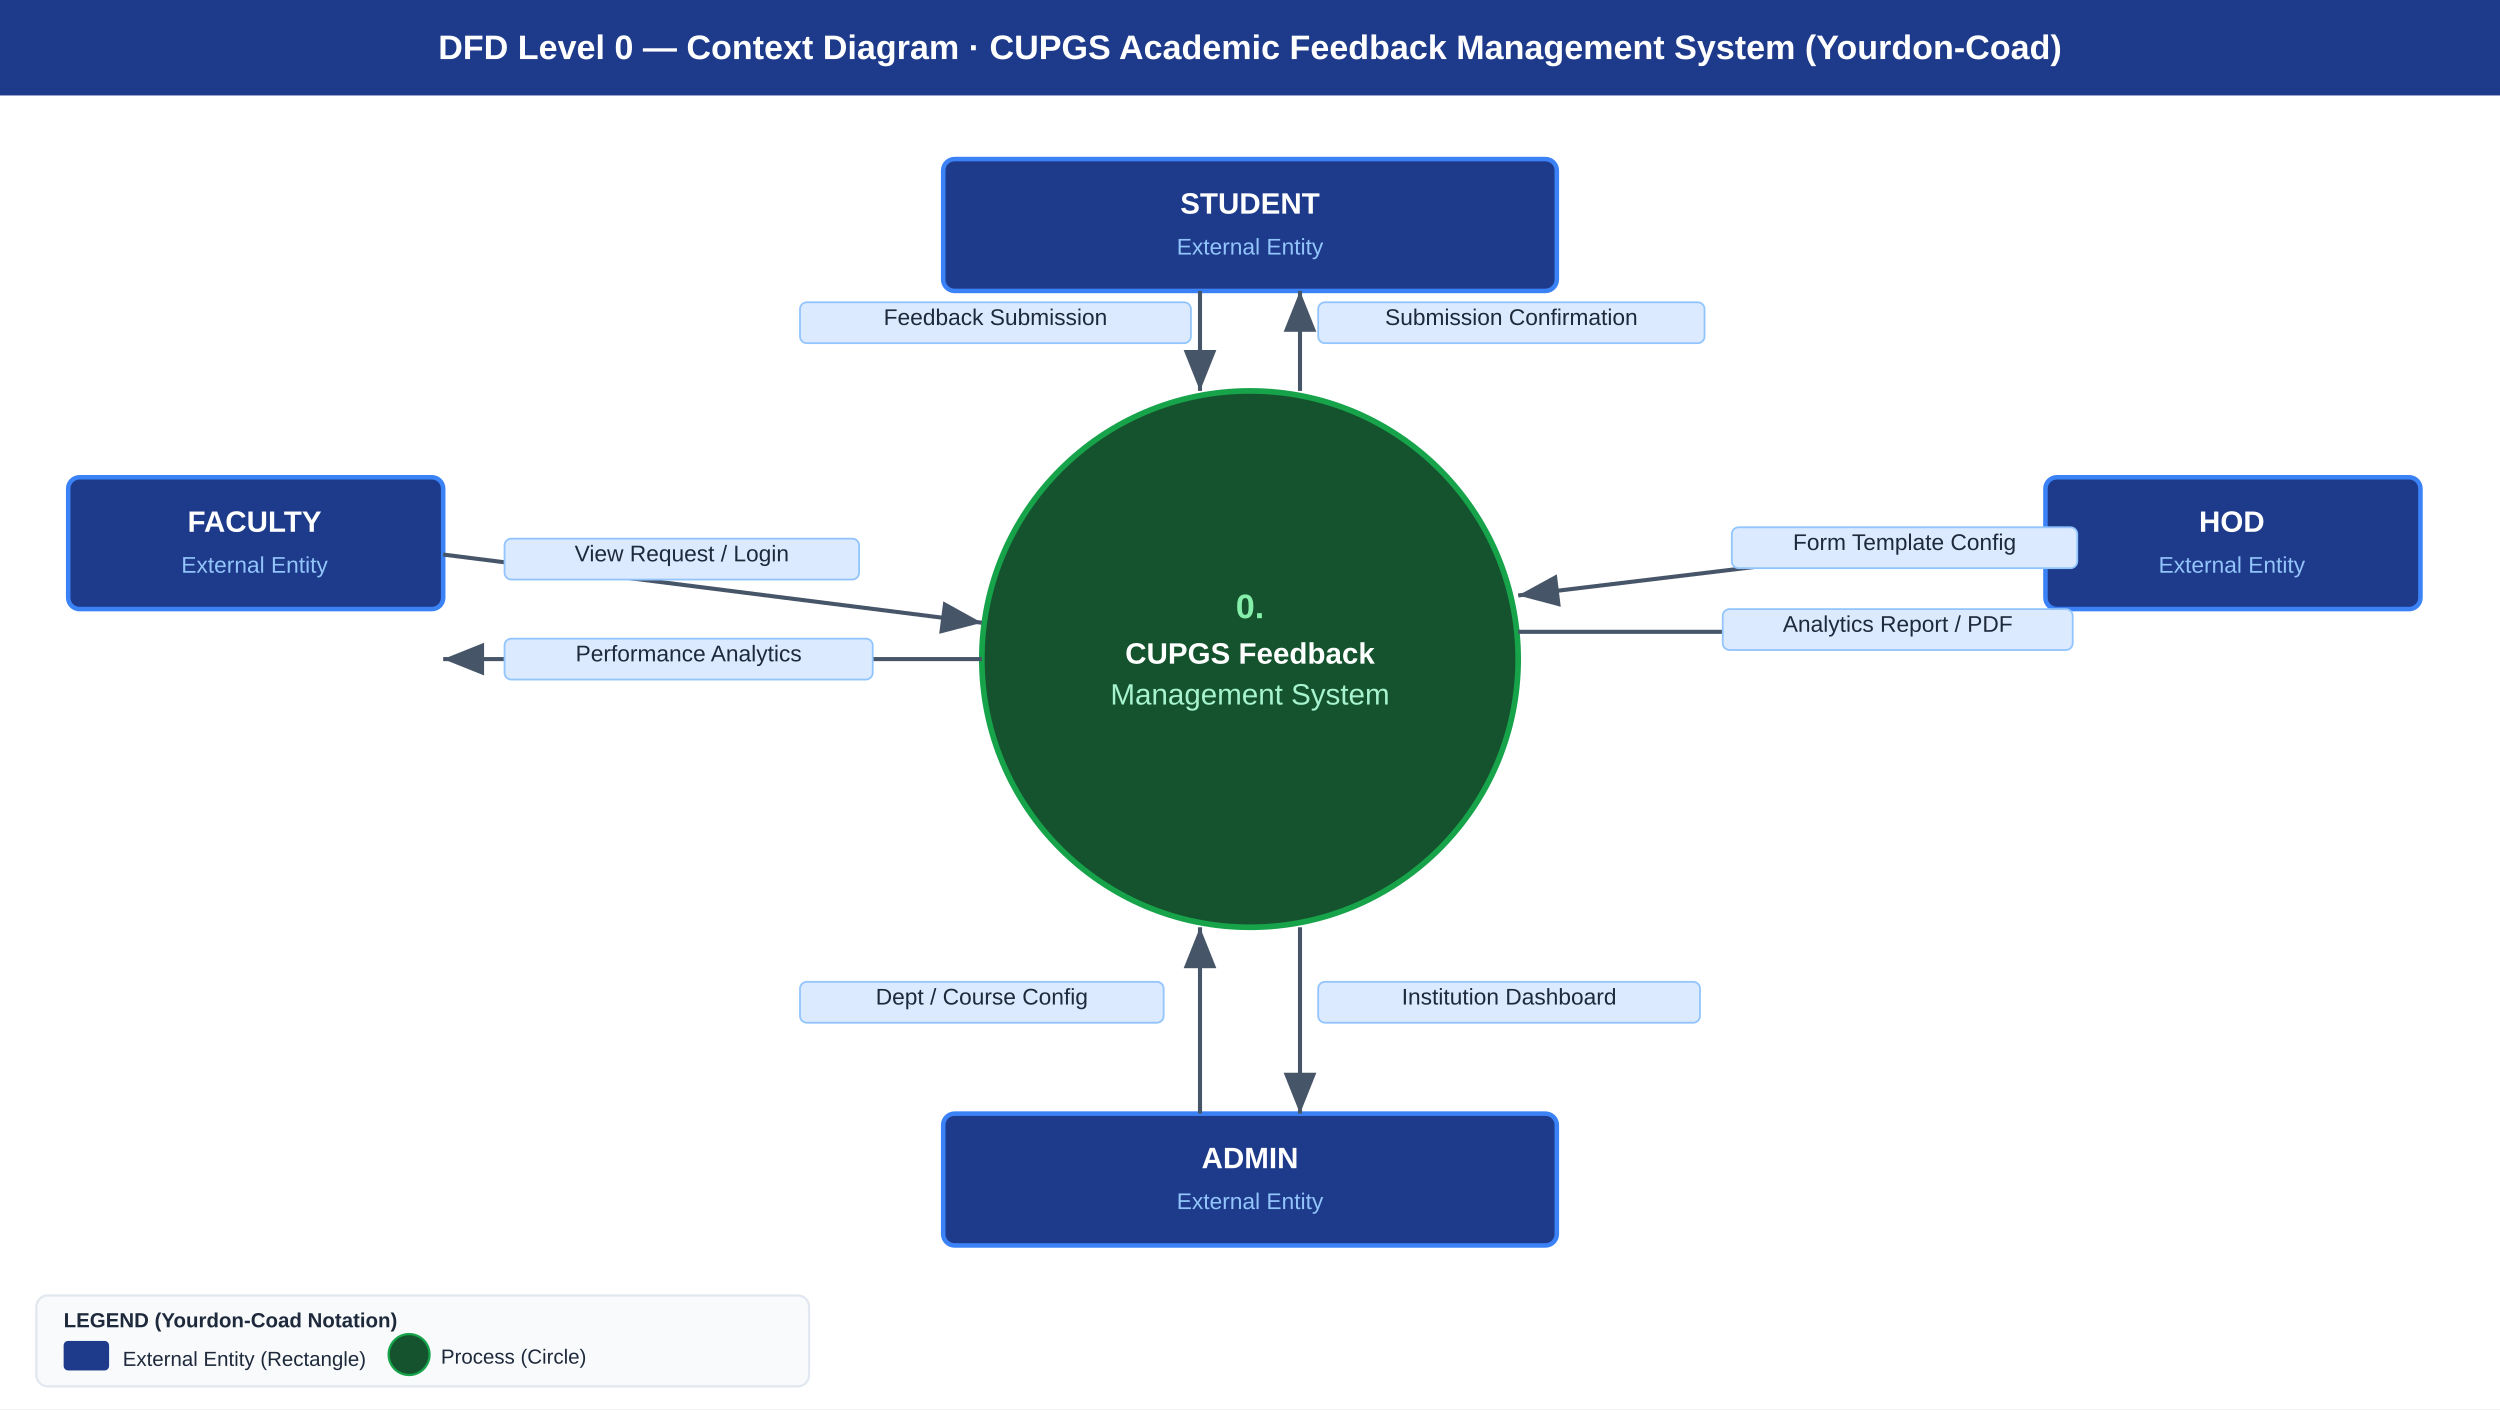
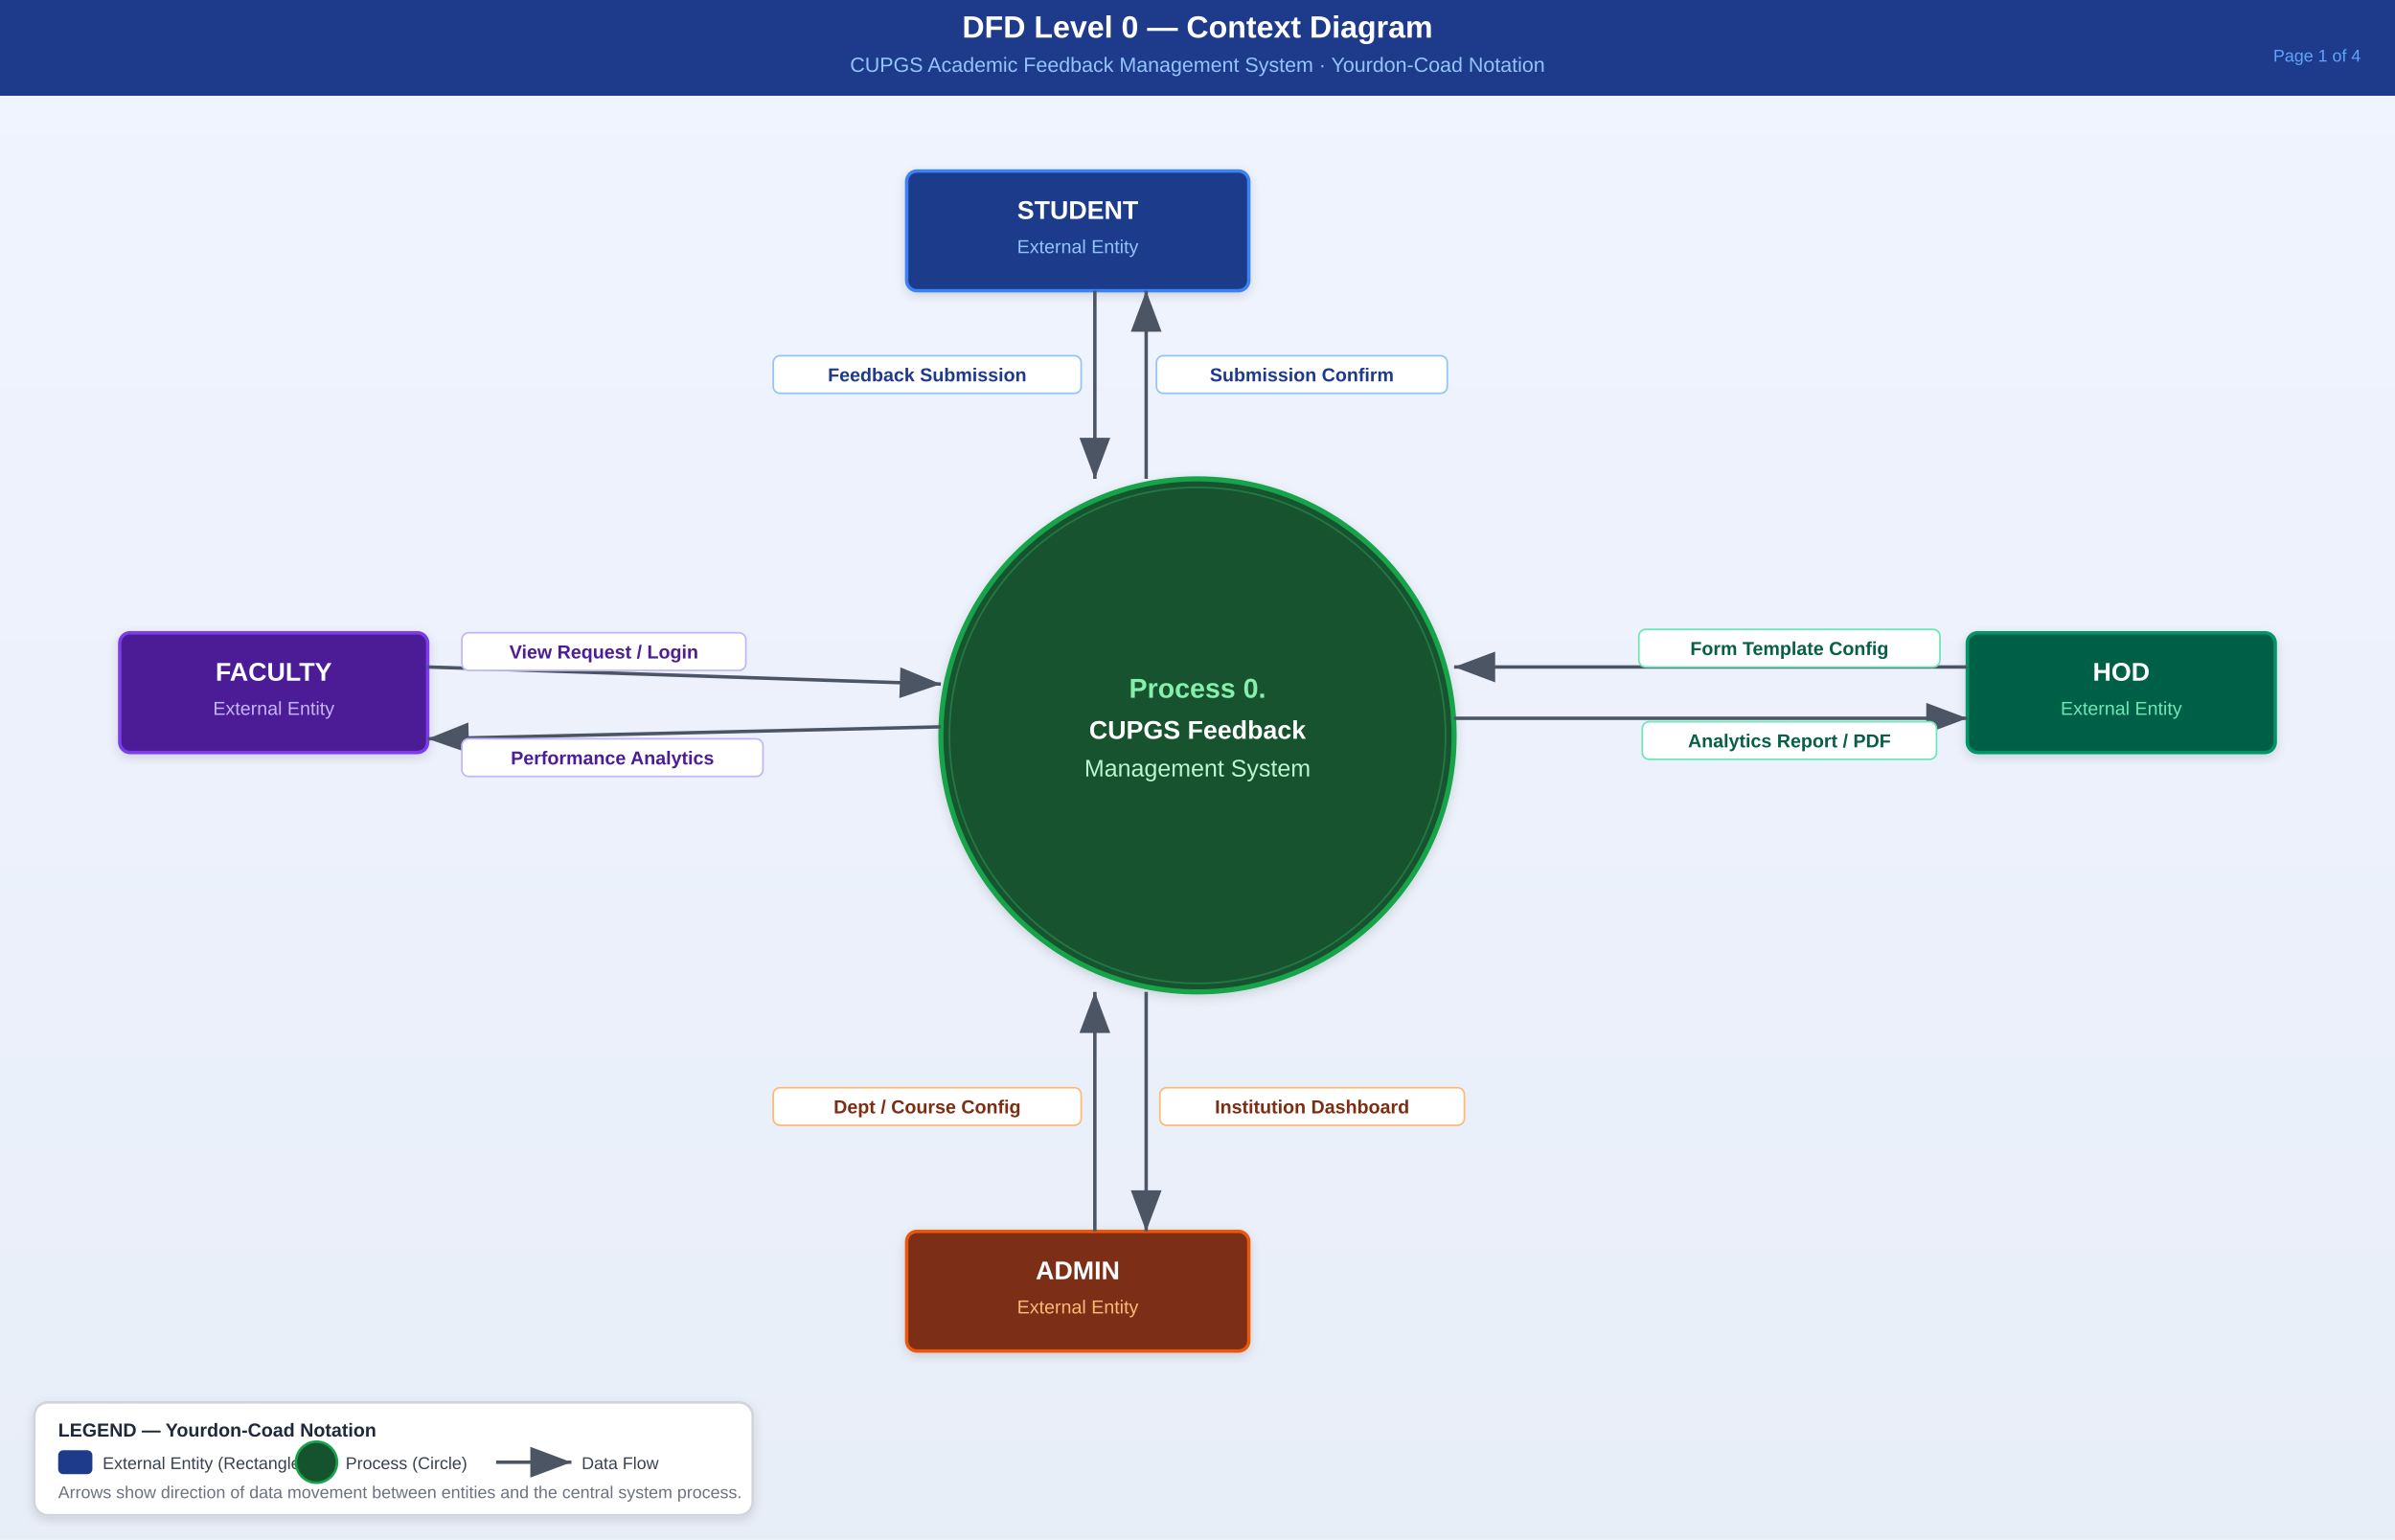
- <svg xmlns="http://www.w3.org/2000/svg" width="1100" height="620" viewBox="0 0 1100 620" font-family="Arial,sans-serif">
-   <rect width="1100" height="620" fill="white" />
-   <rect x="0" y="0" width="1100" height="42" fill="#1e3a8a" />
-   <text x="550" y="26" text-anchor="middle" font-size="15" font-weight="800" fill="white">DFD Level 0 — Context Diagram · CUPGS Academic Feedback Management System (Yourdon-Coad)</text>
-   <rect x="415" y="70" width="270" height="58" rx="5" fill="#1e3a8a" stroke="#3b82f6" stroke-width="2" />
-   <text x="550" y="94" text-anchor="middle" font-size="13" font-weight="700" fill="white">STUDENT</text>
-   <text x="550" y="112" text-anchor="middle" font-size="10" fill="#93c5fd">External Entity</text>
-   <rect x="900" y="210" width="165" height="58" rx="5" fill="#1e3a8a" stroke="#3b82f6" stroke-width="2" />
-   <text x="982" y="234" text-anchor="middle" font-size="13" font-weight="700" fill="white">HOD</text>
-   <text x="982" y="252" text-anchor="middle" font-size="10" fill="#93c5fd">External Entity</text>
-   <rect x="415" y="490" width="270" height="58" rx="5" fill="#1e3a8a" stroke="#3b82f6" stroke-width="2" />
-   <text x="550" y="514" text-anchor="middle" font-size="13" font-weight="700" fill="white">ADMIN</text>
-   <text x="550" y="532" text-anchor="middle" font-size="10" fill="#93c5fd">External Entity</text>
-   <rect x="30" y="210" width="165" height="58" rx="5" fill="#1e3a8a" stroke="#3b82f6" stroke-width="2" />
-   <text x="112" y="234" text-anchor="middle" font-size="13" font-weight="700" fill="white">FACULTY</text>
-   <text x="112" y="252" text-anchor="middle" font-size="10" fill="#93c5fd">External Entity</text>
-   <circle cx="550" cy="290" r="118" fill="#14532d" stroke="#16a34a" stroke-width="2.5" />
-   <text x="550" y="272" text-anchor="middle" font-size="15" font-weight="900" fill="#86efac">0.</text>
-   <text x="550" y="292" text-anchor="middle" font-size="13" font-weight="700" fill="white">CUPGS Feedback</text>
-   <text x="550" y="310" text-anchor="middle" font-size="13" fill="#a7f3d0">Management System</text>
+ <svg xmlns="http://www.w3.org/2000/svg" width="1400" height="900" viewBox="0 0 1400 900" font-family="Arial,Helvetica,sans-serif">
  <defs>
-     <marker id="arr" markerWidth="10" markerHeight="8" refX="10" refY="4" orient="auto">
-       <polygon points="0 0,10 4,0 8" fill="#475569" />
+     <linearGradient id="bg0" x1="0" y1="0" x2="0" y2="1">
+       <stop offset="0%" stop-color="#f0f4ff" />
+       <stop offset="100%" stop-color="#e8eef8" />
+     </linearGradient>
+     <marker id="arr" markerWidth="12" markerHeight="9" refX="12" refY="4.5" orient="auto">
+       <polygon points="0 0,12 4.5,0 9" fill="#4b5563" />
    </marker>
+     <filter id="sh">
+       <feDropShadow dx="0" dy="2" stdDeviation="3" flood-color="#00000022" />
+     </filter>
  </defs>
-   <line x1="528" y1="128" x2="528" y2="172" stroke="#475569" stroke-width="1.8" marker-end="url(#arr)" />
-   <rect x="352" y="133" width="172" height="18" rx="3" fill="#dbeafe" stroke="#93c5fd" stroke-width="0.8" />
-   <text x="438" y="143" text-anchor="middle" font-size="10" fill="#1e293b">Feedback Submission</text>
-   <line x1="572" y1="172" x2="572" y2="128" stroke="#475569" stroke-width="1.8" marker-end="url(#arr)" />
-   <rect x="580" y="133" width="170" height="18" rx="3" fill="#dbeafe" stroke="#93c5fd" stroke-width="0.8" />
-   <text x="665" y="143" text-anchor="middle" font-size="10" fill="#1e293b">Submission Confirmation</text>
-   <line x1="900" y1="234" x2="668" y2="262" stroke="#475569" stroke-width="1.8" marker-end="url(#arr)" />
-   <rect x="762" y="232" width="152" height="18" rx="3" fill="#dbeafe" stroke="#93c5fd" stroke-width="0.8" />
-   <text x="838" y="242" text-anchor="middle" font-size="10" fill="#1e293b">Form Template Config</text>
-   <line x1="668" y1="278" x2="900" y2="278" stroke="#475569" stroke-width="1.8" marker-end="url(#arr)" />
-   <rect x="758" y="268" width="154" height="18" rx="3" fill="#dbeafe" stroke="#93c5fd" stroke-width="0.8" />
-   <text x="835" y="278" text-anchor="middle" font-size="10" fill="#1e293b">Analytics Report / PDF</text>
-   <line x1="528" y1="490" x2="528" y2="408" stroke="#475569" stroke-width="1.8" marker-end="url(#arr)" />
-   <rect x="352" y="432" width="160" height="18" rx="3" fill="#dbeafe" stroke="#93c5fd" stroke-width="0.8" />
-   <text x="432" y="442" text-anchor="middle" font-size="10" fill="#1e293b">Dept / Course Config</text>
-   <line x1="572" y1="408" x2="572" y2="490" stroke="#475569" stroke-width="1.8" marker-end="url(#arr)" />
-   <rect x="580" y="432" width="168" height="18" rx="3" fill="#dbeafe" stroke="#93c5fd" stroke-width="0.8" />
-   <text x="664" y="442" text-anchor="middle" font-size="10" fill="#1e293b">Institution Dashboard</text>
-   <line x1="195" y1="244" x2="432" y2="274" stroke="#475569" stroke-width="1.8" marker-end="url(#arr)" />
-   <rect x="222" y="237" width="156" height="18" rx="3" fill="#dbeafe" stroke="#93c5fd" stroke-width="0.8" />
-   <text x="300" y="247" text-anchor="middle" font-size="10" fill="#1e293b">View Request / Login</text>
-   <line x1="432" y1="290" x2="195" y2="290" stroke="#475569" stroke-width="1.8" marker-end="url(#arr)" />
-   <rect x="222" y="281" width="162" height="18" rx="3" fill="#dbeafe" stroke="#93c5fd" stroke-width="0.8" />
-   <text x="303" y="291" text-anchor="middle" font-size="10" fill="#1e293b">Performance Analytics</text>
-   <rect x="16" y="570" width="340" height="40" rx="5" fill="#f8fafc" stroke="#e2e8f0" stroke-width="1" />
-   <text x="28" y="584" font-size="9" font-weight="700" fill="#1e293b">LEGEND (Yourdon-Coad Notation)</text>
-   <rect x="28" y="590" width="20" height="13" rx="2" fill="#1e3a8a" />
-   <text x="54" y="601" font-size="9" fill="#1e293b">External Entity (Rectangle)</text>
-   <circle cx="180" cy="596" r="9" fill="#14532d" stroke="#16a34a" stroke-width="1" />
-   <text x="194" y="600" font-size="9" fill="#1e293b">Process (Circle)</text>
+   <rect width="1400" height="900" fill="url(#bg0)" />
+   <rect x="0" y="0" width="1400" height="56" fill="#1e3a8a" rx="0" />
+   <text x="700" y="22" text-anchor="middle" font-size="18" font-weight="800" fill="white">DFD Level 0 — Context Diagram</text>
+   <text x="700" y="42" text-anchor="middle" font-size="12" fill="#93c5fd">CUPGS Academic Feedback Management System · Yourdon-Coad Notation</text>
+   <text x="1380" y="36" text-anchor="end" font-size="10" fill="#60a5fa">Page 1 of 4</text>
+   <rect x="530" y="100" width="200" height="70" rx="6" fill="#1e3a8a" stroke="#3b82f6" stroke-width="2" filter="url(#sh)" />
+   <text x="630" y="128" text-anchor="middle" font-size="15" font-weight="800" fill="white">STUDENT</text>
+   <text x="630" y="148" text-anchor="middle" font-size="11" fill="#93c5fd">External Entity</text>
+   <rect x="1150" y="370" width="180" height="70" rx="6" fill="#065f46" stroke="#059669" stroke-width="2" filter="url(#sh)" />
+   <text x="1240" y="398" text-anchor="middle" font-size="15" font-weight="800" fill="white">HOD</text>
+   <text x="1240" y="418" text-anchor="middle" font-size="11" fill="#6ee7b7">External Entity</text>
+   <rect x="530" y="720" width="200" height="70" rx="6" fill="#7c2d12" stroke="#ea580c" stroke-width="2" filter="url(#sh)" />
+   <text x="630" y="748" text-anchor="middle" font-size="15" font-weight="800" fill="white">ADMIN</text>
+   <text x="630" y="768" text-anchor="middle" font-size="11" fill="#fdba74">External Entity</text>
+   <rect x="70" y="370" width="180" height="70" rx="6" fill="#4c1d95" stroke="#7c3aed" stroke-width="2" filter="url(#sh)" />
+   <text x="160" y="398" text-anchor="middle" font-size="15" font-weight="800" fill="white">FACULTY</text>
+   <text x="160" y="418" text-anchor="middle" font-size="11" fill="#c4b5fd">External Entity</text>
+   <circle cx="700" cy="430" r="150" fill="#14532d" stroke="#16a34a" stroke-width="3" filter="url(#sh)" />
+   <circle cx="700" cy="430" r="145" fill="none" stroke="#4ade8044" stroke-width="1" />
+   <text x="700" y="408" text-anchor="middle" font-size="16" font-weight="900" fill="#86efac">Process 0.</text>
+   <text x="700" y="432" text-anchor="middle" font-size="15" font-weight="700" fill="white">CUPGS Feedback</text>
+   <text x="700" y="454" text-anchor="middle" font-size="14" fill="#bbf7d0">Management System</text>
+   <line x1="640" y1="170" x2="640" y2="280" stroke="#4b5563" stroke-width="2" marker-end="url(#arr)" />
+   <rect x="452" y="208" width="180" height="22" rx="4" fill="white" stroke="#93c5fd" stroke-width="1" />
+   <text x="542" y="223" text-anchor="middle" font-size="11" fill="#1e3a8a" font-weight="600">Feedback Submission</text>
+   <line x1="670" y1="280" x2="670" y2="170" stroke="#4b5563" stroke-width="2" marker-end="url(#arr)" />
+   <rect x="676" y="208" width="170" height="22" rx="4" fill="white" stroke="#93c5fd" stroke-width="1" />
+   <text x="761" y="223" text-anchor="middle" font-size="11" fill="#1e3a8a" font-weight="600">Submission Confirm</text>
+   <line x1="1150" y1="390" x2="850" y2="390" stroke="#4b5563" stroke-width="2" marker-end="url(#arr)" />
+   <rect x="958" y="368" width="176" height="22" rx="4" fill="white" stroke="#6ee7b7" stroke-width="1" />
+   <text x="1046" y="383" text-anchor="middle" font-size="11" fill="#065f46" font-weight="600">Form Template Config</text>
+   <line x1="850" y1="420" x2="1150" y2="420" stroke="#4b5563" stroke-width="2" marker-end="url(#arr)" />
+   <rect x="960" y="422" width="172" height="22" rx="4" fill="white" stroke="#6ee7b7" stroke-width="1" />
+   <text x="1046" y="437" text-anchor="middle" font-size="11" fill="#065f46" font-weight="600">Analytics Report / PDF</text>
+   <line x1="640" y1="720" x2="640" y2="580" stroke="#4b5563" stroke-width="2" marker-end="url(#arr)" />
+   <rect x="452" y="636" width="180" height="22" rx="4" fill="white" stroke="#fdba74" stroke-width="1" />
+   <text x="542" y="651" text-anchor="middle" font-size="11" fill="#7c2d12" font-weight="600">Dept / Course Config</text>
+   <line x1="670" y1="580" x2="670" y2="720" stroke="#4b5563" stroke-width="2" marker-end="url(#arr)" />
+   <rect x="678" y="636" width="178" height="22" rx="4" fill="white" stroke="#fdba74" stroke-width="1" />
+   <text x="767" y="651" text-anchor="middle" font-size="11" fill="#7c2d12" font-weight="600">Institution Dashboard</text>
+   <line x1="250" y1="390" x2="550" y2="400" stroke="#4b5563" stroke-width="2" marker-end="url(#arr)" />
+   <rect x="270" y="370" width="166" height="22" rx="4" fill="white" stroke="#c4b5fd" stroke-width="1" />
+   <text x="353" y="385" text-anchor="middle" font-size="11" fill="#4c1d95" font-weight="600">View Request / Login</text>
+   <line x1="550" y1="425" x2="250" y2="432" stroke="#4b5563" stroke-width="2" marker-end="url(#arr)" />
+   <rect x="270" y="432" width="176" height="22" rx="4" fill="white" stroke="#c4b5fd" stroke-width="1" />
+   <text x="358" y="447" text-anchor="middle" font-size="11" fill="#4c1d95" font-weight="600">Performance Analytics</text>
+   <rect x="20" y="820" width="420" height="66" rx="8" fill="white" stroke="#d1d5db" stroke-width="1.5" filter="url(#sh)" />
+   <text x="34" y="840" font-size="11" font-weight="700" fill="#1e293b">LEGEND — Yourdon-Coad Notation</text>
+   <rect x="34" y="848" width="20" height="14" rx="3" fill="#1e3a8a" />
+   <text x="60" y="859" font-size="10" fill="#374151">External Entity (Rectangle)</text>
+   <circle cx="185" cy="855" r="12" fill="#14532d" stroke="#16a34a" stroke-width="1.5" />
+   <text x="202" y="859" font-size="10" fill="#374151">Process (Circle)</text>
+   <line x1="290" y1="855" x2="334" y2="855" stroke="#4b5563" stroke-width="2" marker-end="url(#arr)" />
+   <text x="340" y="859" font-size="10" fill="#374151">Data Flow</text>
+   <text x="34" y="876" font-size="10" fill="#6b7280">Arrows show direction of data movement between entities and the central system process.</text>
</svg>
